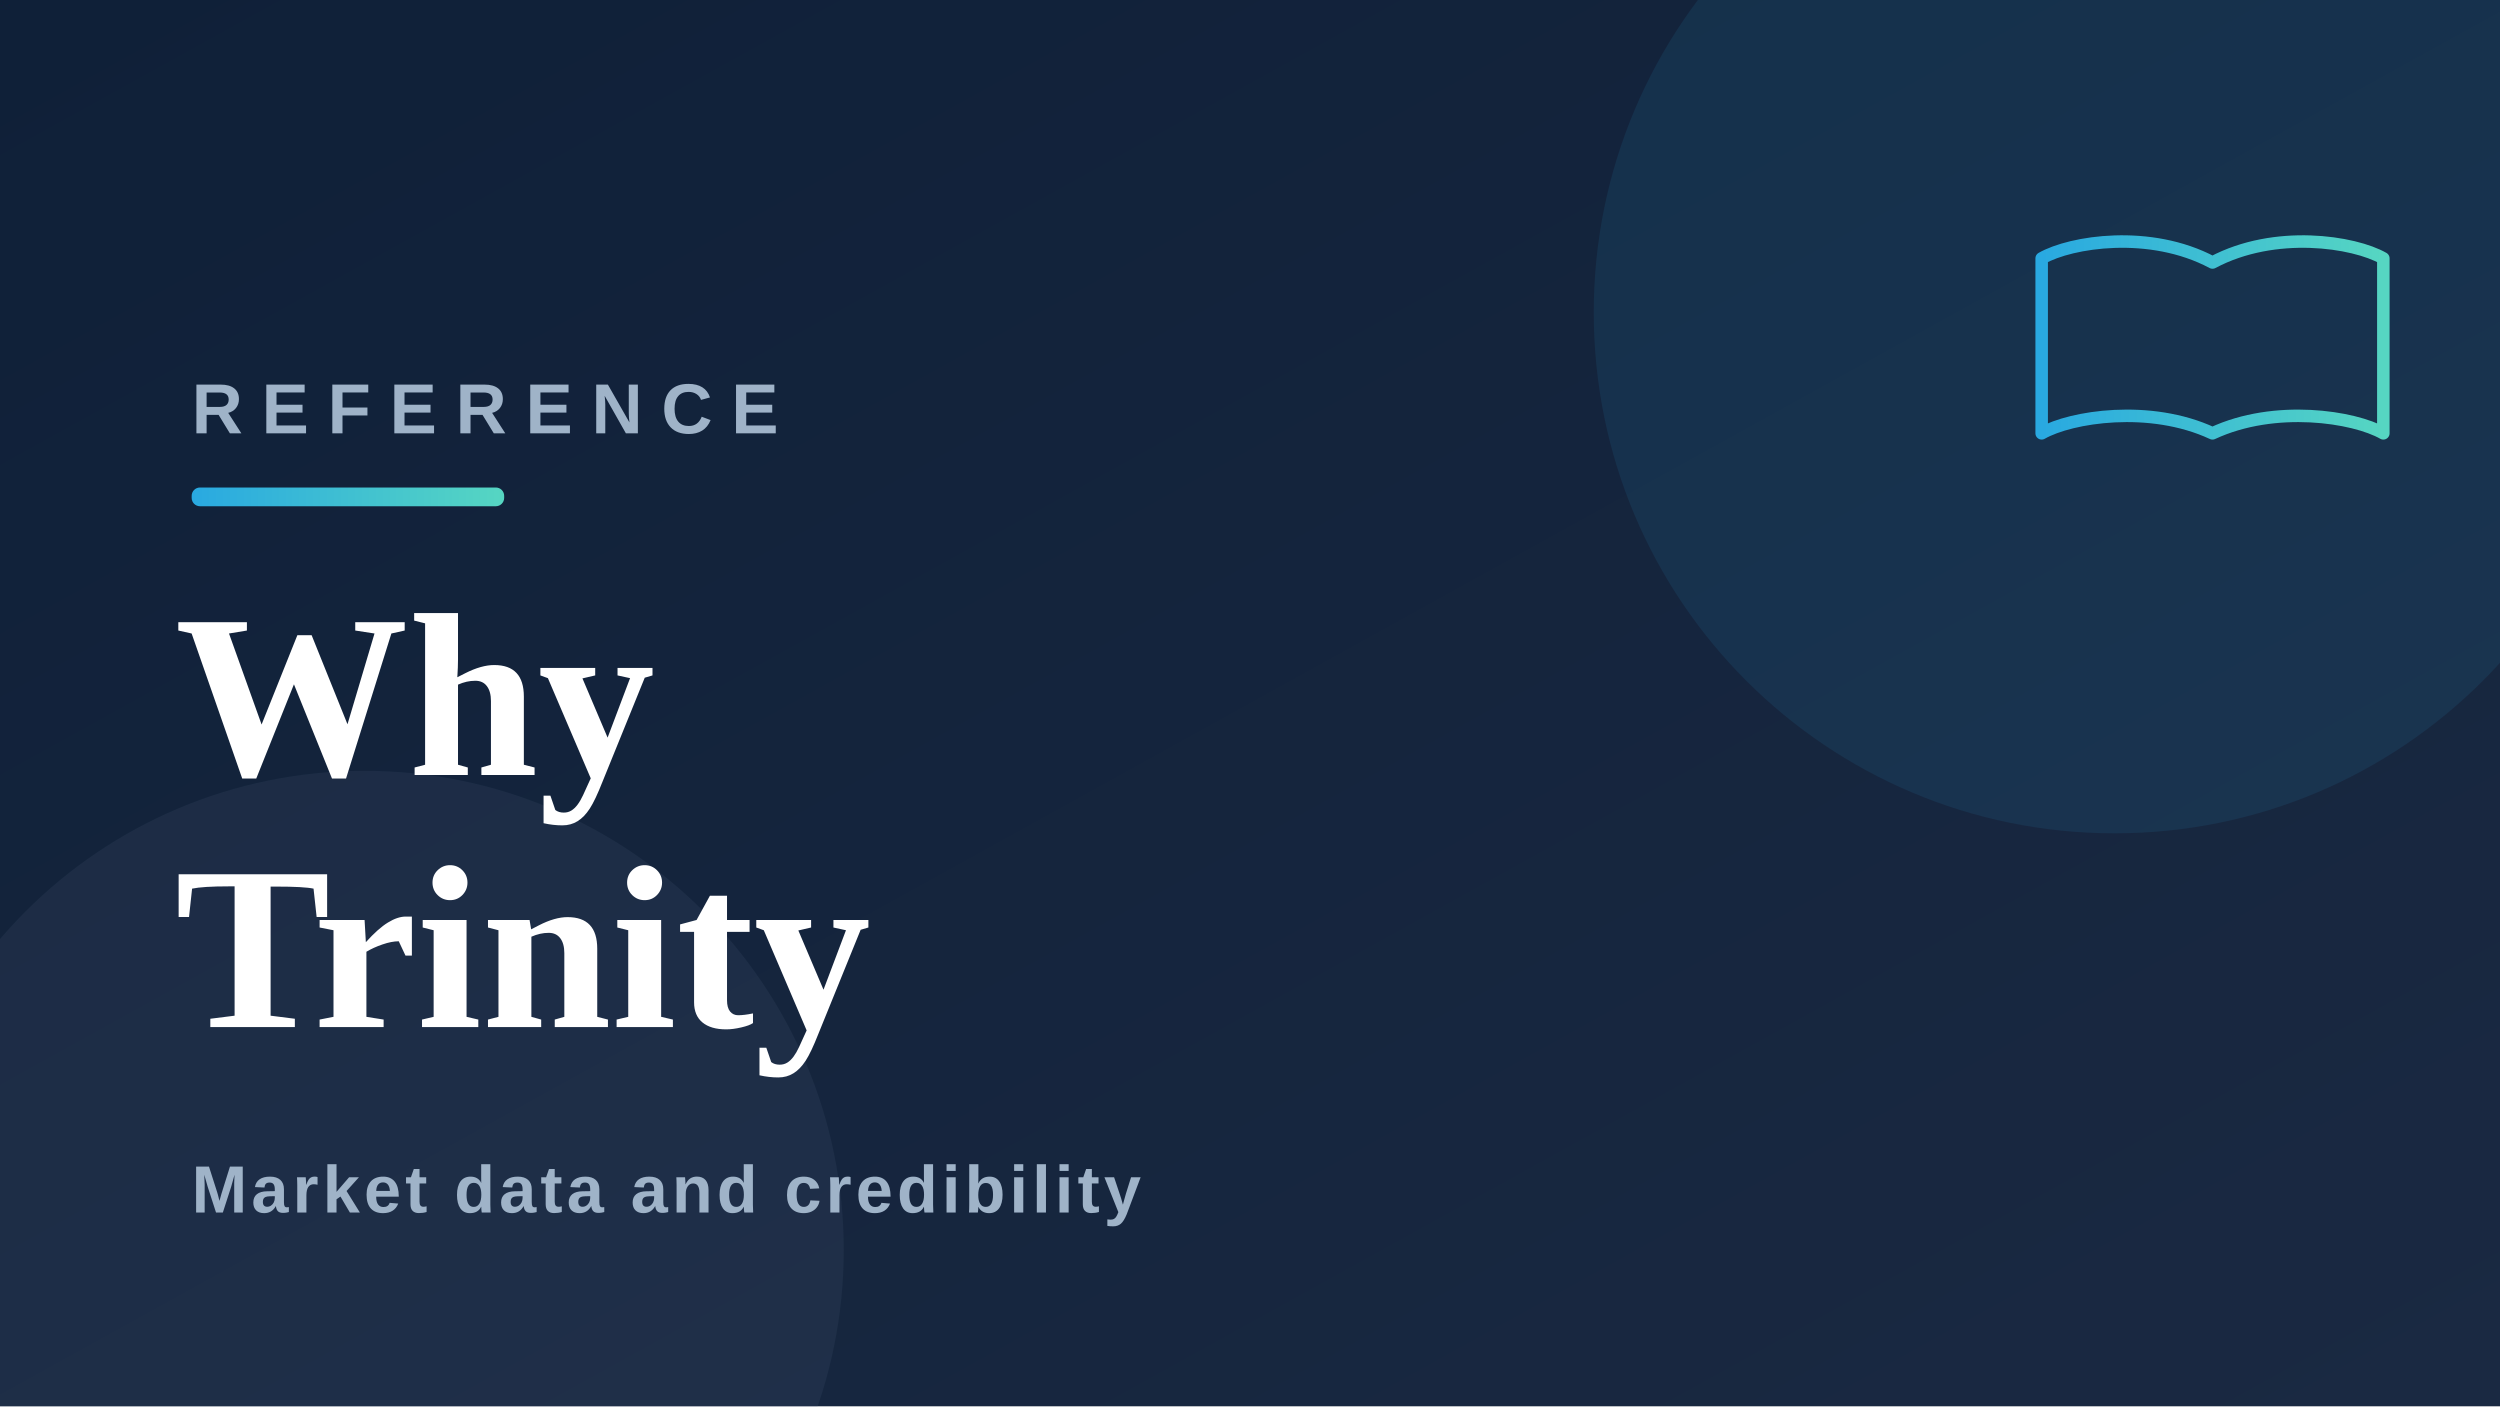
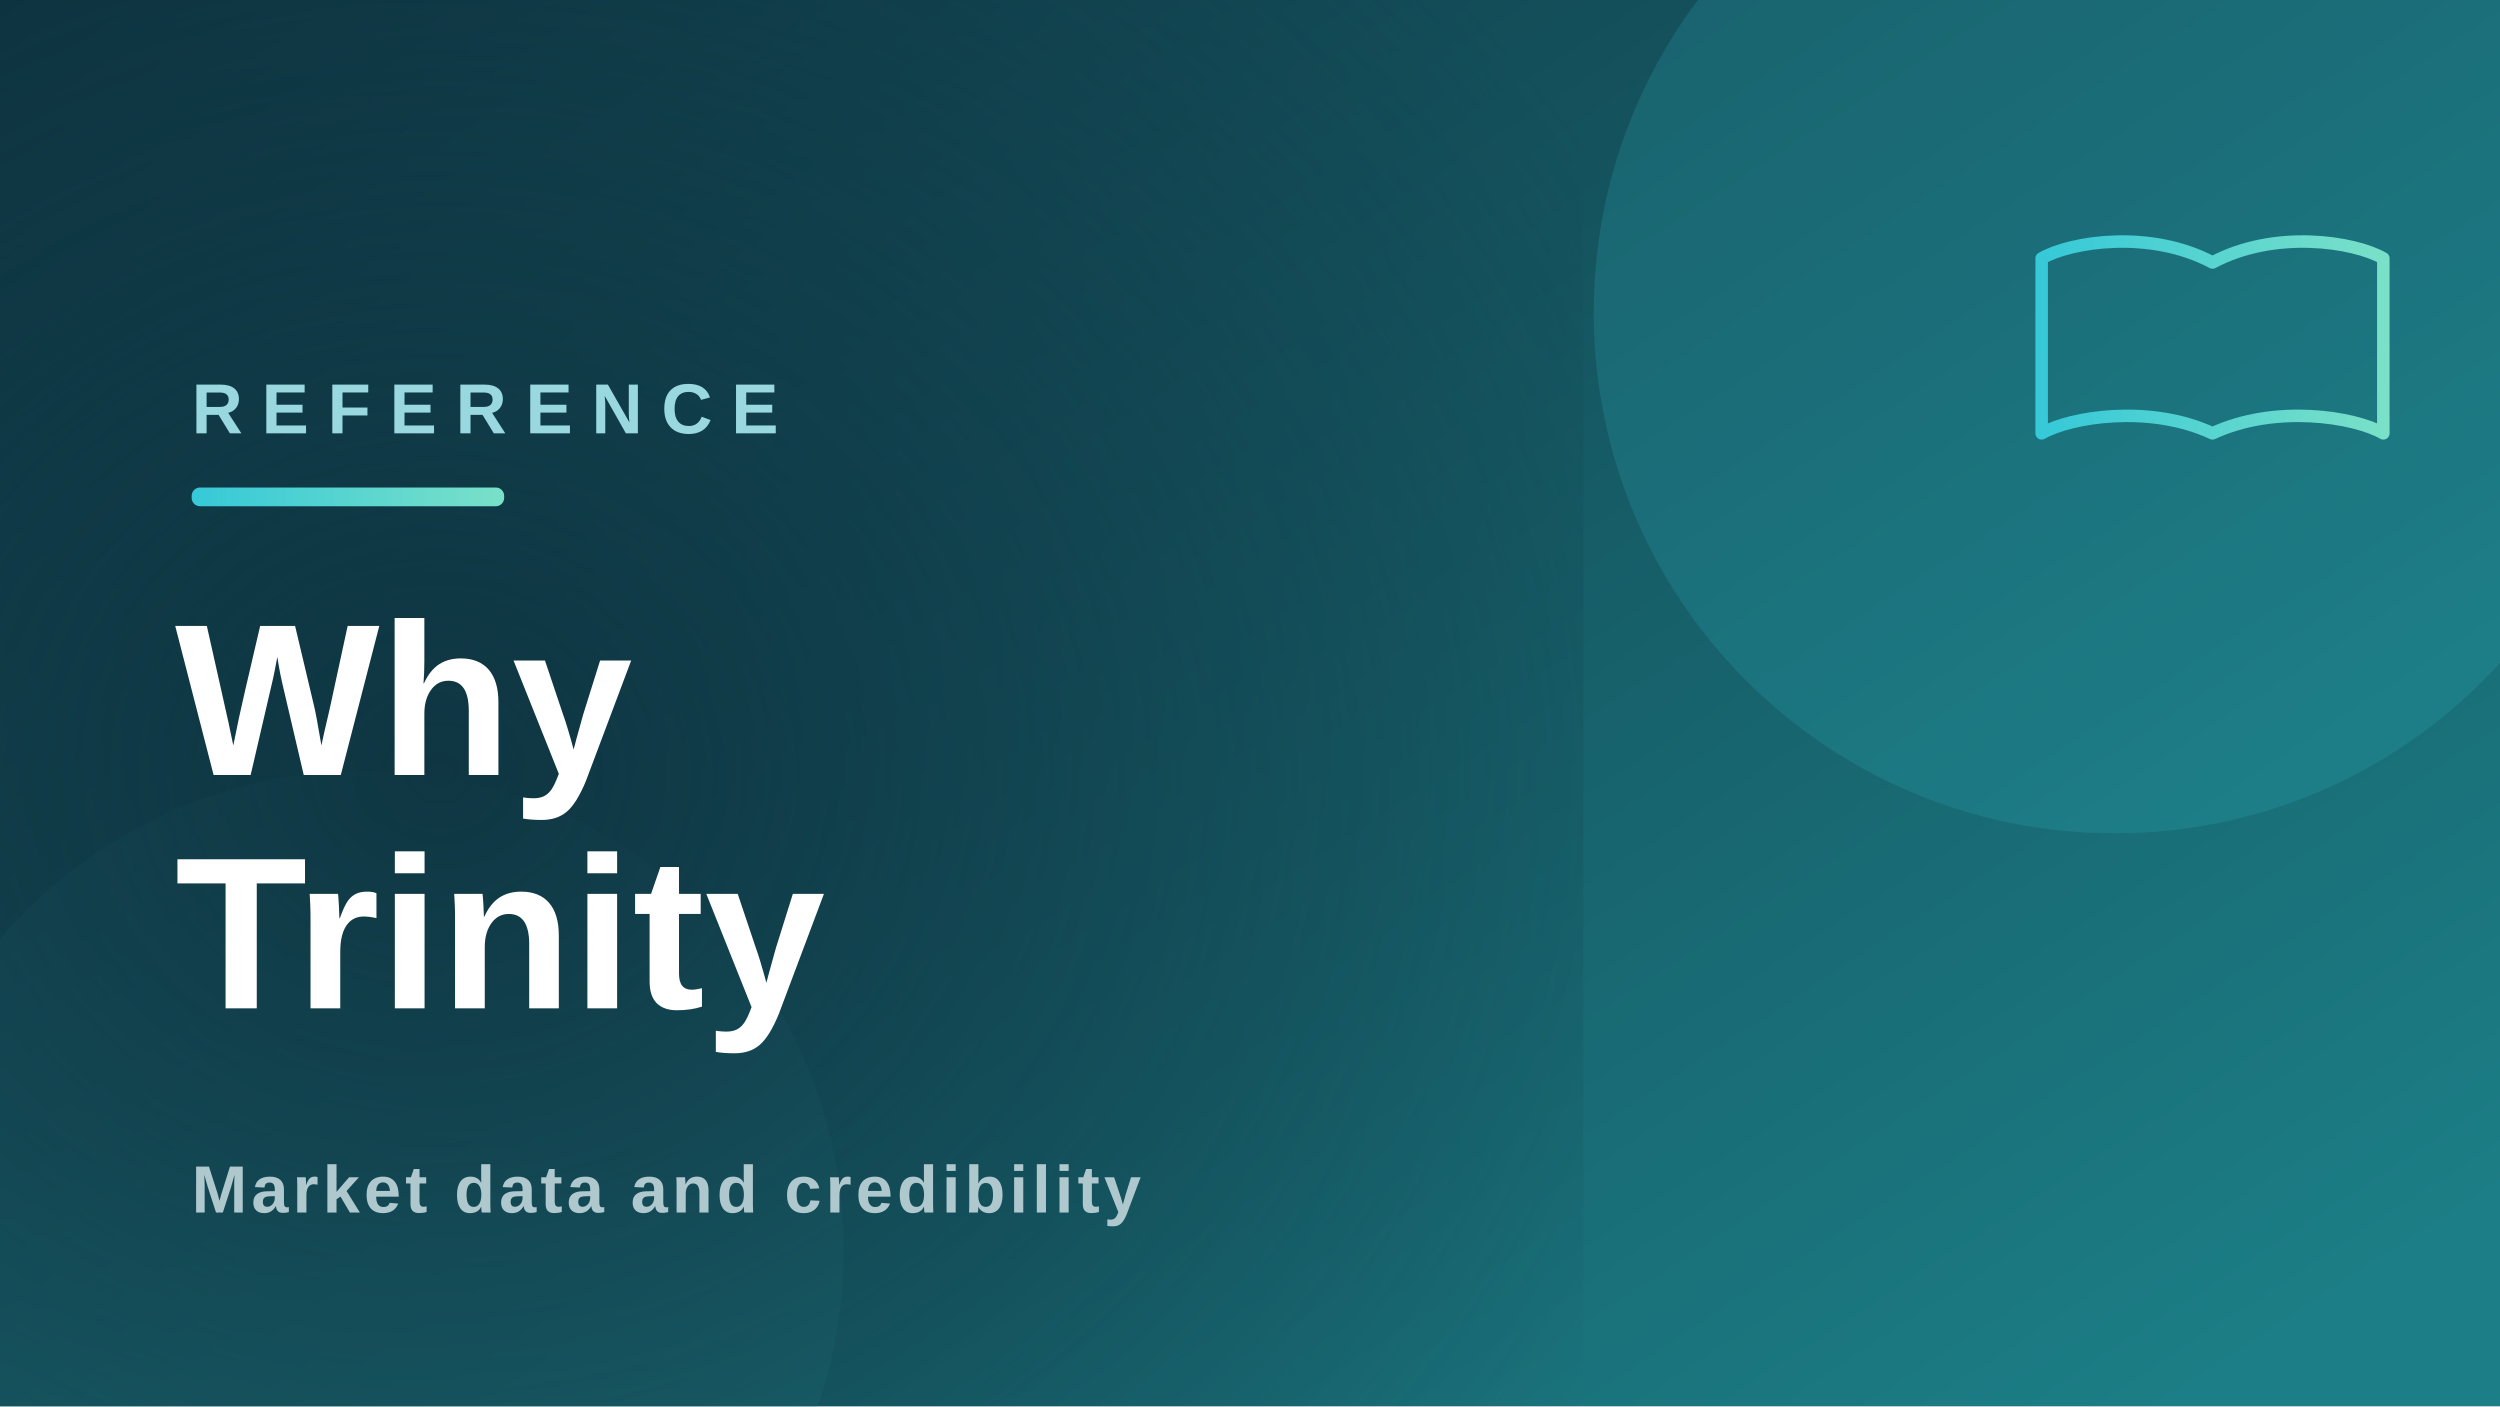
<svg xmlns="http://www.w3.org/2000/svg" viewBox="0 0 1200 675" width="1200" height="675">
  <defs>
-     <linearGradient id="bg" x1="0" y1="0" x2="1" y2="1">
-       <stop offset="0" stop-color="#0F2038" />
-       <stop offset="1" stop-color="#1A2942" />
+     <linearGradient id="bg" x1="0" y1="0" x2="1" y2="0.85">
+       <stop offset="0" stop-color="#0E3340" />
+       <stop offset="1" stop-color="#1C7E86" />
    </linearGradient>
    <linearGradient id="acc" x1="0" y1="0" x2="1" y2="0">
-       <stop offset="0" stop-color="#29A9E1" />
-       <stop offset="1" stop-color="#56D6C2" />
+       <stop offset="0" stop-color="#36C9D8" />
+       <stop offset="1" stop-color="#7AE0C8" />
    </linearGradient>
+     <radialGradient id="shade" cx="0.28" cy="0.55" r="0.85">
+       <stop offset="0" stop-color="#0E3340" stop-opacity="0.92" />
+       <stop offset="1" stop-color="#0E3340" stop-opacity="0" />
+     </radialGradient>
  </defs>
  <rect width="1200" height="675" fill="url(#bg)" />
-   <circle cx="1015" cy="150" r="250" fill="#29A9E1" opacity="0.10" />
-   <circle cx="175" cy="600" r="230" fill="#5A6E8A" opacity="0.13" />
+   <circle cx="1015" cy="150" r="250" fill="#36C9D8" opacity="0.16" />
+   <circle cx="175" cy="600" r="230" fill="#2A8E96" opacity="0.18" />
+   <rect width="760" height="675" fill="url(#shade)" />
  <g transform="translate(972,108)" fill="none" stroke="url(#acc)" stroke-width="6" stroke-linejoin="round">
    <path d="M90,18 C60,2 22,8 8,16 V100 C22,92 60,86 90,100 C120,86 158,92 172,100 V16 C158,8 120,2 90,18 Z" />
    <line x1="90" y1="18" x2="90" y2="100" />
  </g>
-   <text x="92" y="208" fill="#9FB3C8" font-family="'Helvetica Neue',Arial,sans-serif" font-size="34" font-weight="700" letter-spacing="9">REFERENCE</text>
+   <text x="92" y="208" fill="#9AD8E0" font-family="'Helvetica Neue',Arial,sans-serif" font-size="34" font-weight="700" letter-spacing="9">REFERENCE</text>
  <rect x="92" y="234" width="150" height="9" rx="4" fill="url(#acc)" />
-   <text x="84" y="372" fill="#FFFFFF" font-family="Georgia,'Times New Roman',serif" font-size="112" font-weight="700">Why</text>
-   <text x="84" y="493" fill="#FFFFFF" font-family="Georgia,'Times New Roman',serif" font-size="112" font-weight="700">Trinity</text>
-   <text x="92" y="582" fill="#9FB3C8" font-family="'Helvetica Neue',Arial,sans-serif" font-size="32" font-weight="600" letter-spacing="2">Market data and credibility</text>
+   <text x="84" y="372" fill="#FFFFFF" font-family="'Helvetica Neue',Arial,sans-serif" font-size="104" font-weight="700">Why</text>
+   <text x="84" y="484" fill="#FFFFFF" font-family="'Helvetica Neue',Arial,sans-serif" font-size="104" font-weight="700">Trinity</text>
+   <text x="92" y="582" fill="#AEC8CE" font-family="'Helvetica Neue',Arial,sans-serif" font-size="32" font-weight="600" letter-spacing="2">Market data and credibility</text>
</svg>
